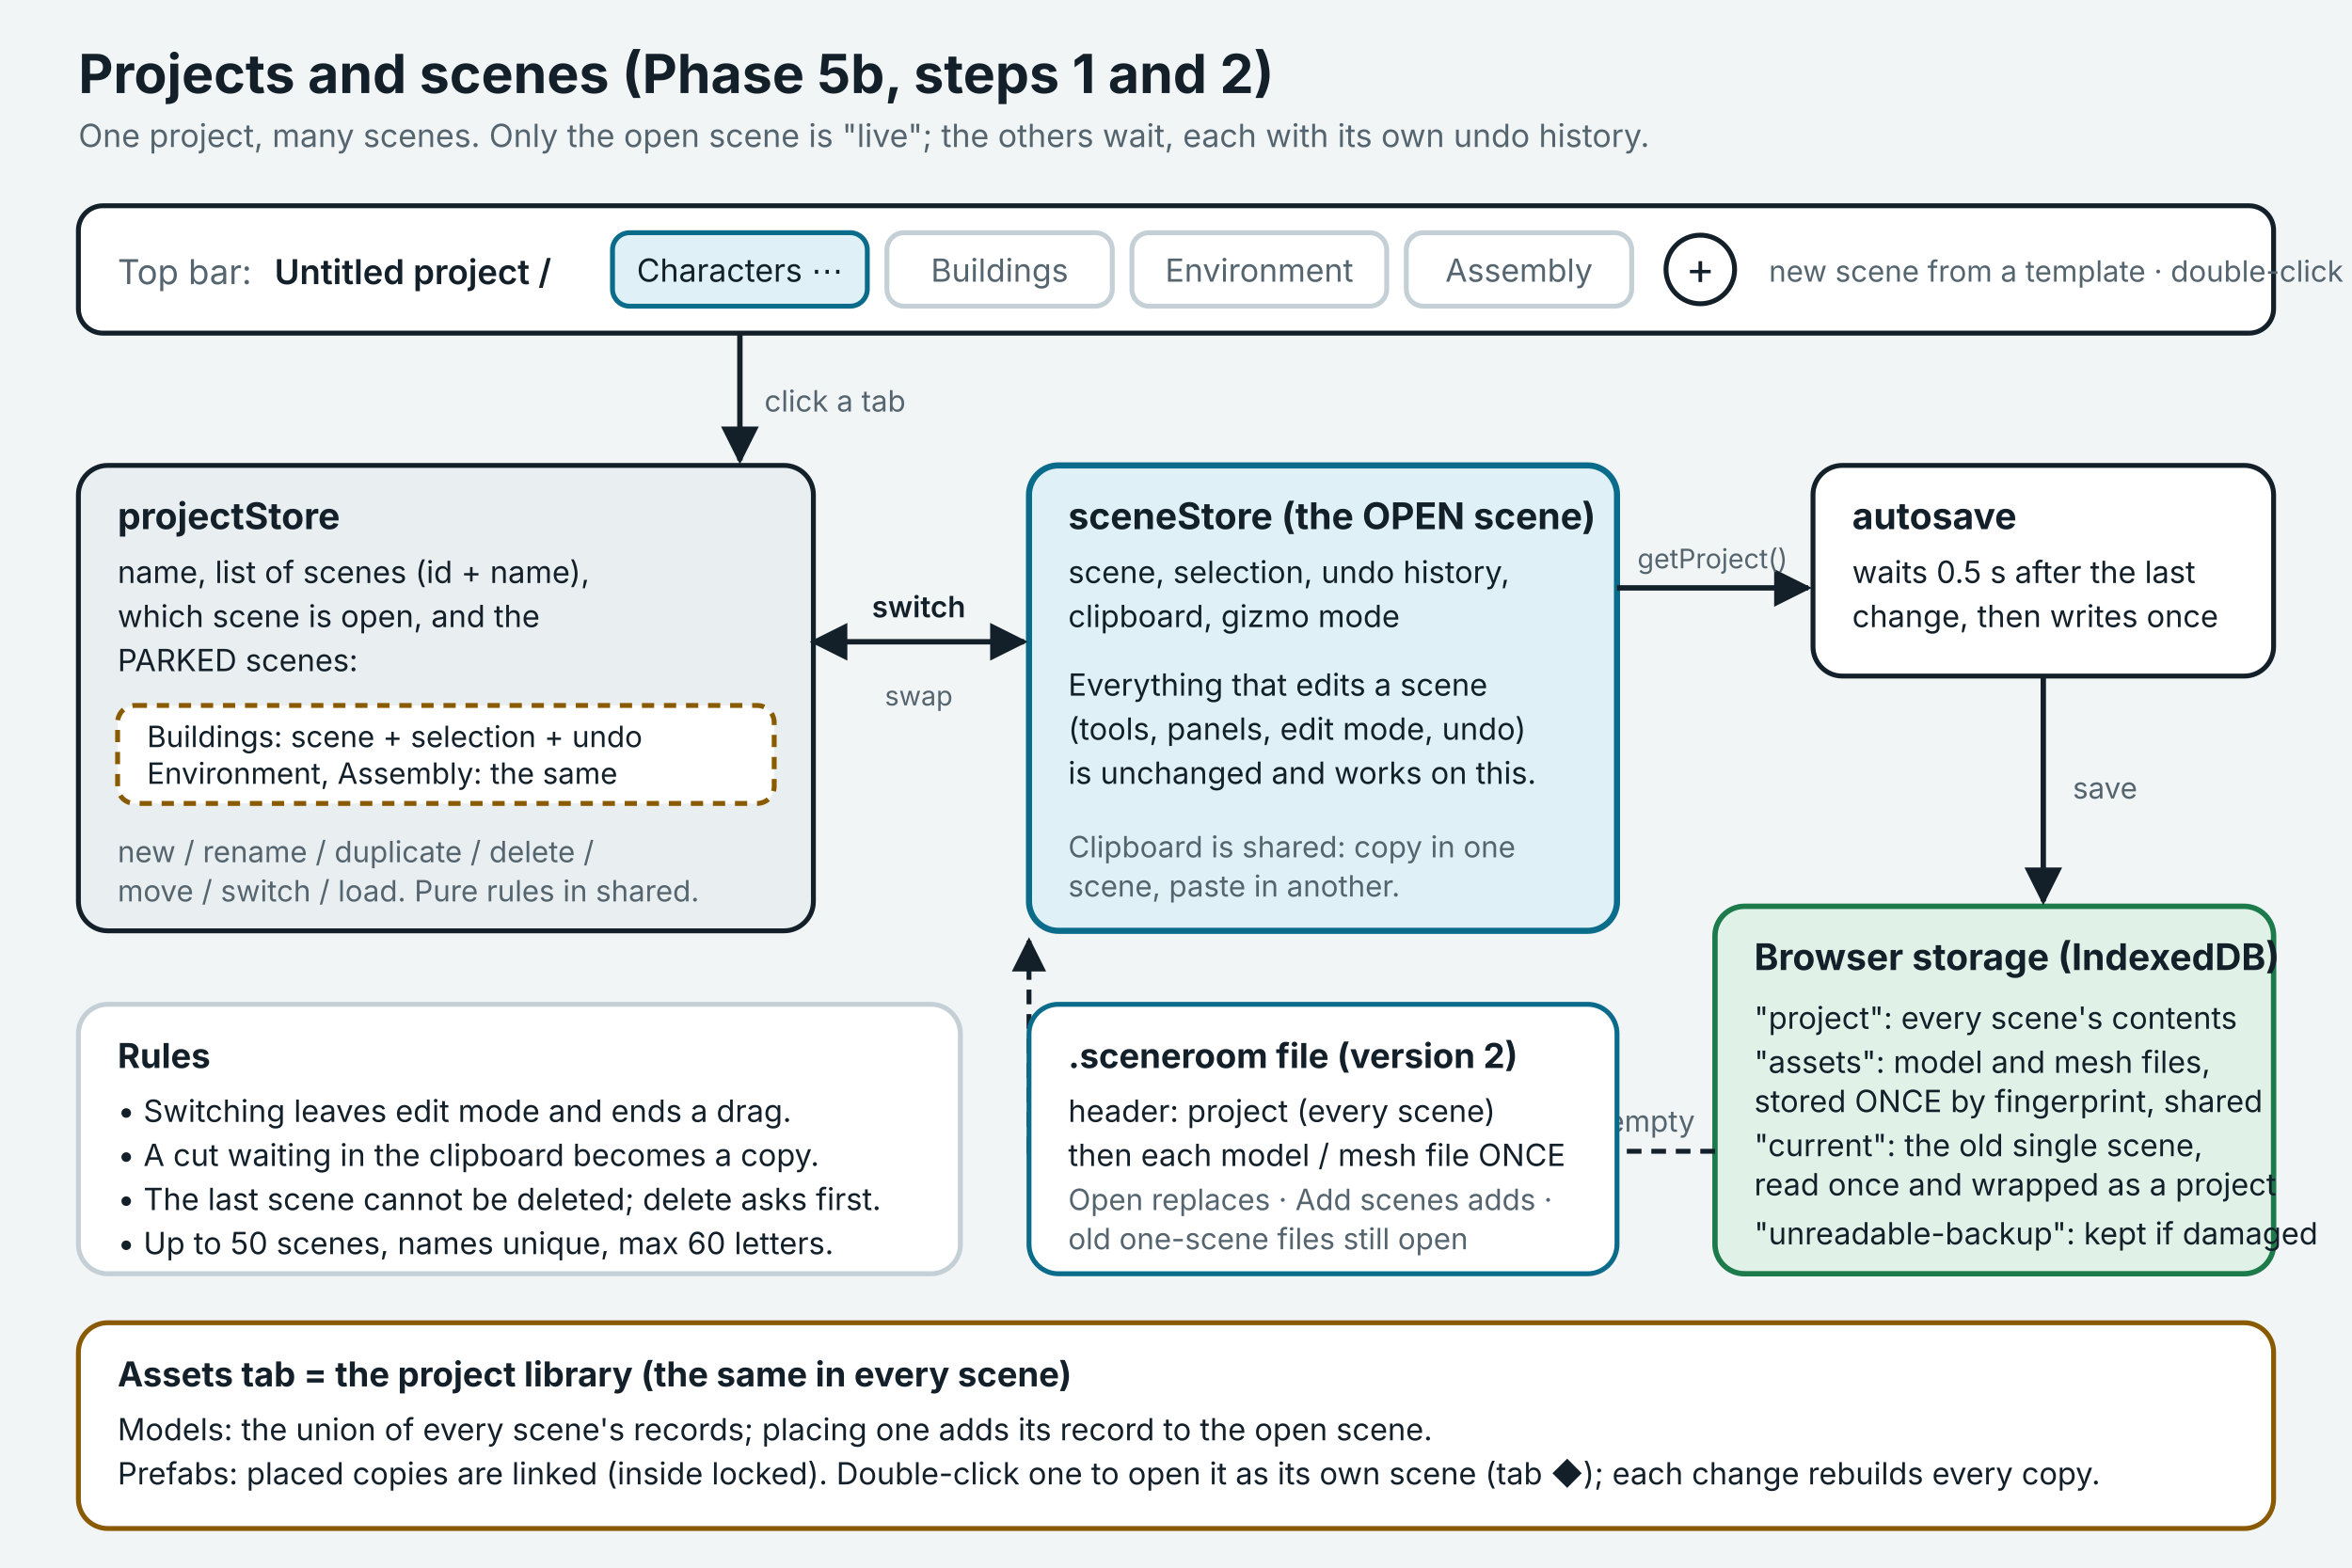
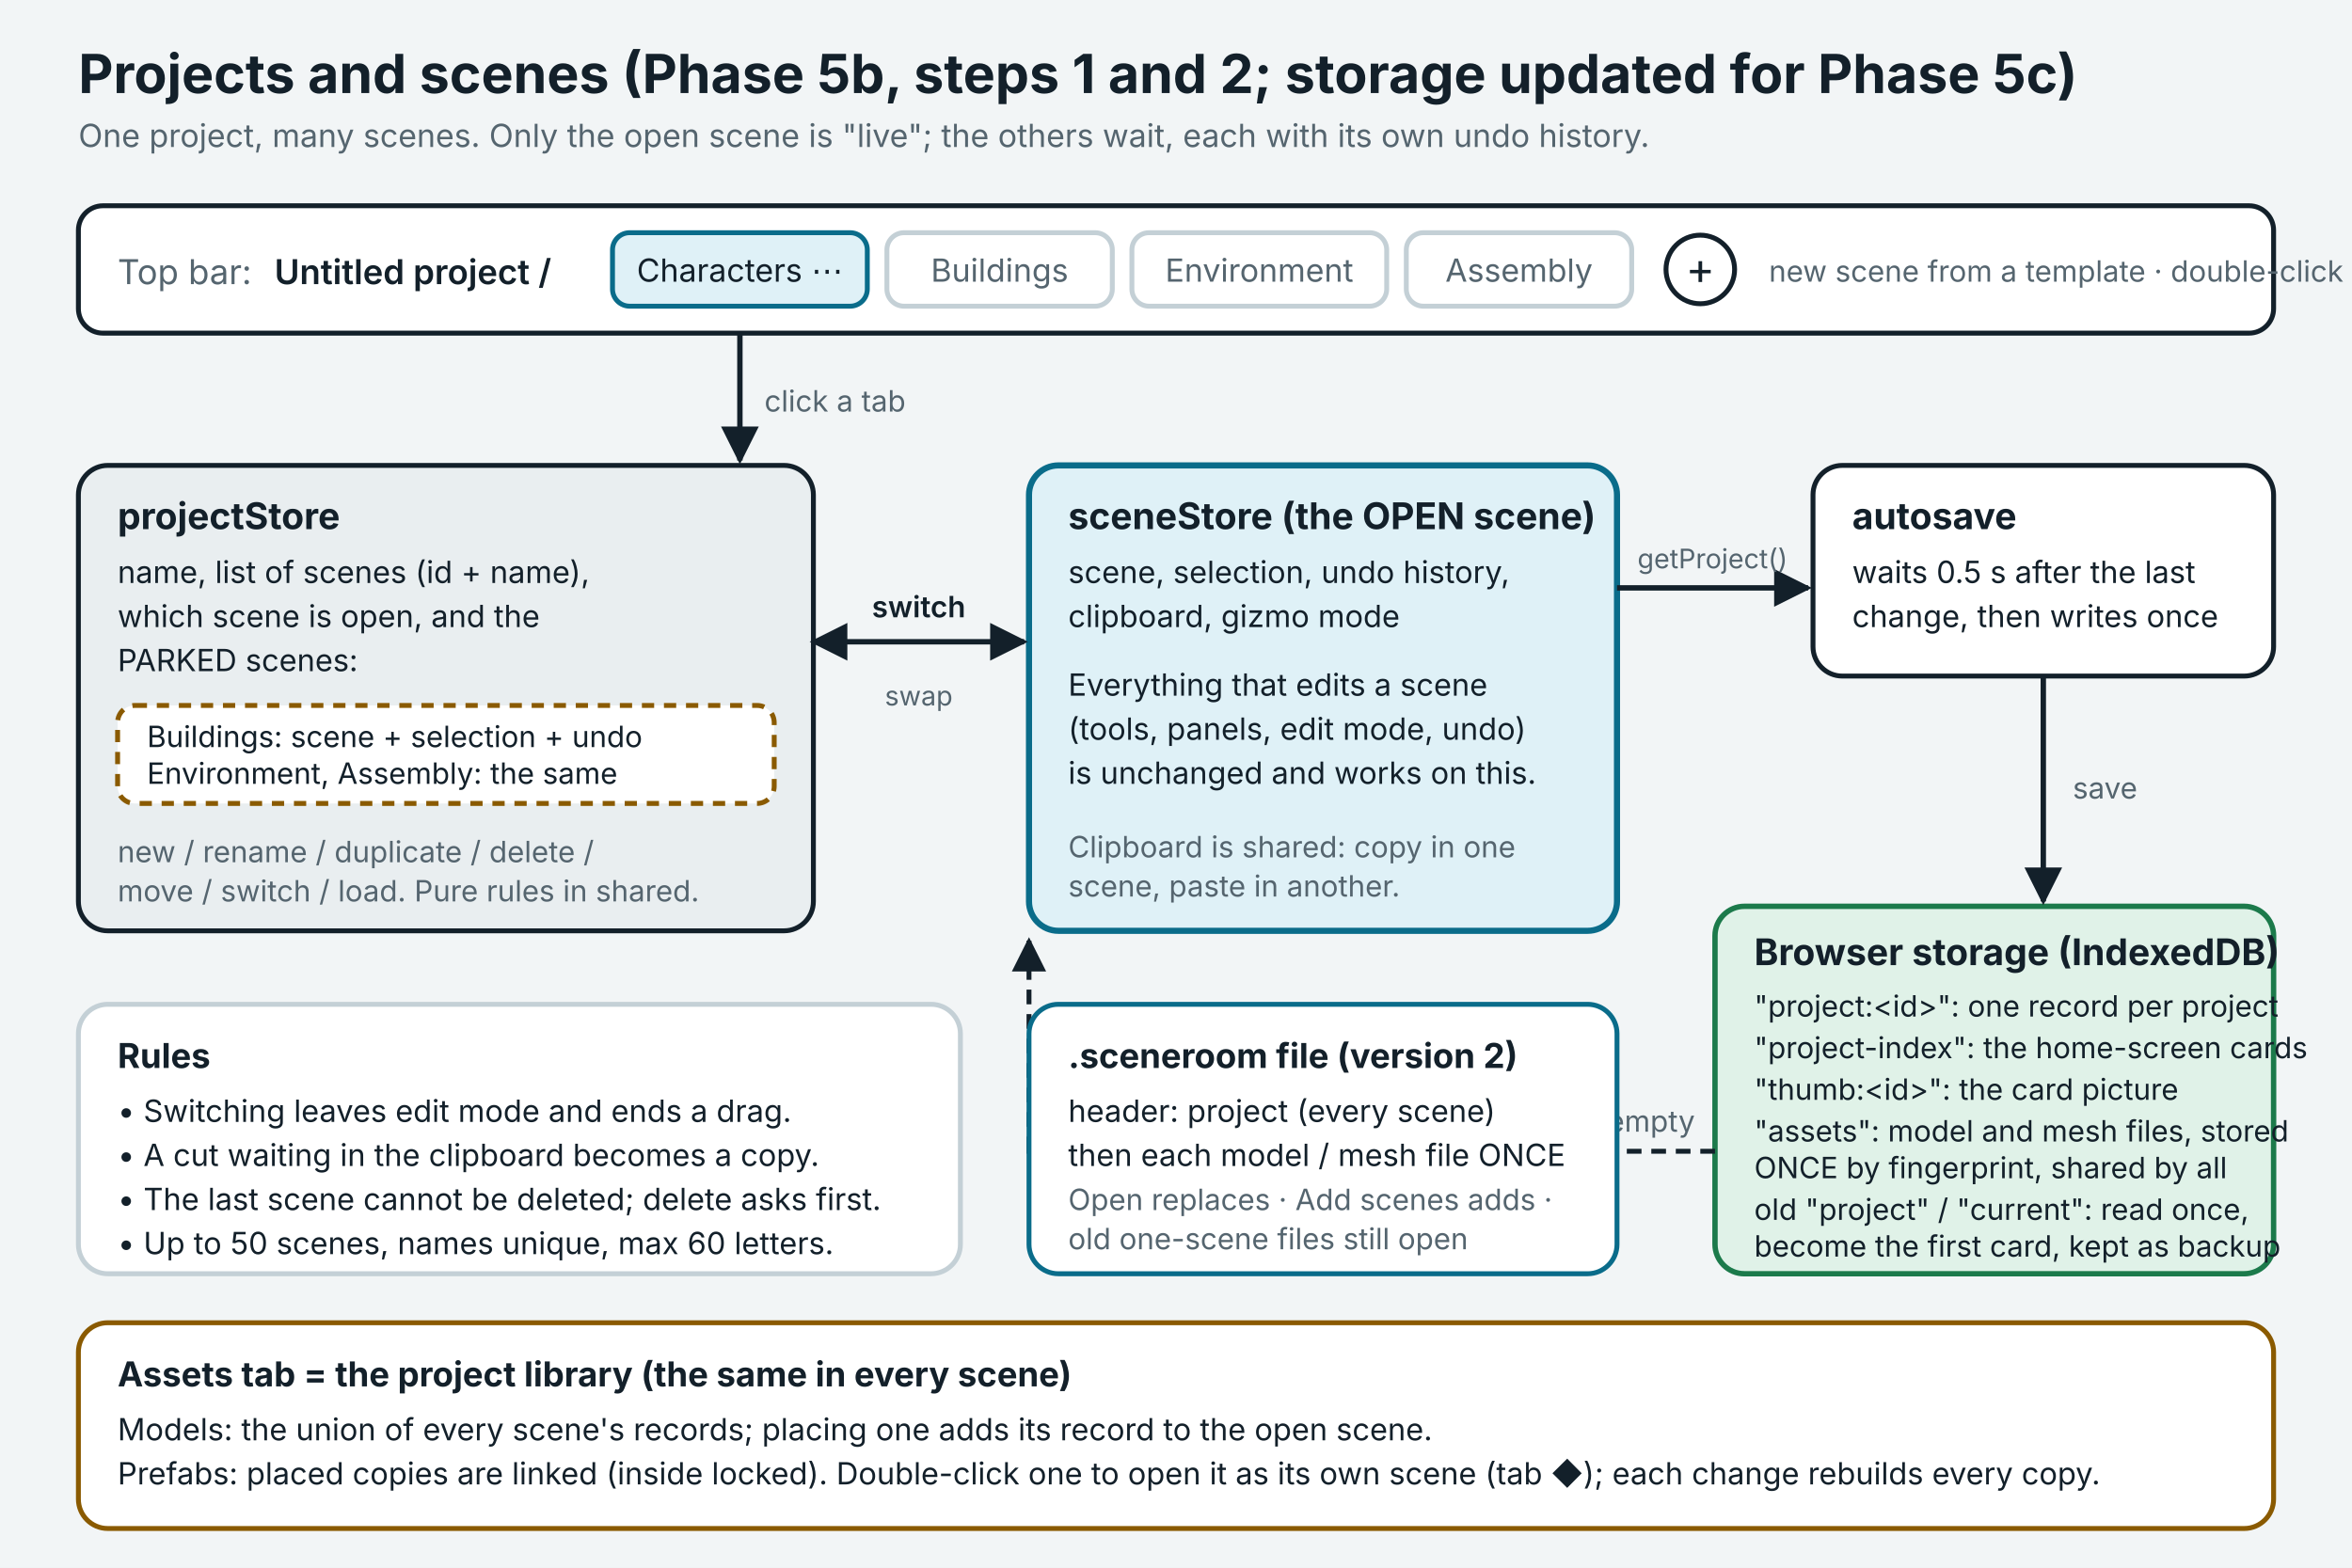
<svg xmlns="http://www.w3.org/2000/svg" viewBox="0 0 960 640" width="960" height="640" role="img" aria-labelledby="t d" font-family="Inter, system-ui, sans-serif">
  <defs>
    <marker id="a" viewBox="0 0 10 10" refX="9" refY="5" markerWidth="7" markerHeight="7" orient="auto-start-reverse">
      <path d="M0 0 10 5 0 10z" fill="#13202a" />
    </marker>
  </defs>
  <rect width="960" height="640" fill="#f2f5f6" />
-   <text x="32" y="38" font-size="22" font-weight="700" fill="#13202a">Projects and scenes (Phase 5b, steps 1 and 2)</text>
+   <text x="32" y="38" font-size="22" font-weight="700" fill="#13202a">Projects and scenes (Phase 5b, steps 1 and 2; storage updated for Phase 5c)</text>
  <text x="32" y="60" font-size="13" fill="#55656f">One project, many scenes. Only the open scene is "live"; the others wait, each with its own undo history.</text>
  <rect x="32" y="84" width="896" height="52" rx="10" fill="#fff" stroke="#13202a" stroke-width="2" />
  <text x="48" y="116" font-size="14" fill="#55656f">Top bar:</text>
  <text x="112" y="116" font-size="14" font-weight="600" fill="#13202a">Untitled project /</text>
  <rect x="250" y="95" width="104" height="30" rx="7" fill="#dff1f7" stroke="#0a6c8a" stroke-width="2" />
  <text x="302" y="115" font-size="13" text-anchor="middle" fill="#13202a">Characters ⋯</text>
  <rect x="362" y="95" width="92" height="30" rx="7" fill="#fff" stroke="#c4d0d6" stroke-width="2" />
  <text x="408" y="115" font-size="13" text-anchor="middle" fill="#55656f">Buildings</text>
  <rect x="462" y="95" width="104" height="30" rx="7" fill="#fff" stroke="#c4d0d6" stroke-width="2" />
  <text x="514" y="115" font-size="13" text-anchor="middle" fill="#55656f">Environment</text>
  <rect x="574" y="95" width="92" height="30" rx="7" fill="#fff" stroke="#c4d0d6" stroke-width="2" />
  <text x="620" y="115" font-size="13" text-anchor="middle" fill="#55656f">Assembly</text>
  <circle cx="694" cy="110" r="14" fill="#fff" stroke="#13202a" stroke-width="2" />
  <text x="694" y="116" font-size="18" text-anchor="middle" fill="#13202a">+</text>
  <text x="722" y="115" font-size="12" fill="#55656f">new scene from a template · double-click renames · ⋯ menu</text>
  <rect x="32" y="190" width="300" height="190" rx="12" fill="#e9eef0" stroke="#13202a" stroke-width="2" />
  <text x="48" y="216" font-size="15" font-weight="700" fill="#13202a">projectStore</text>
  <text x="48" y="238" font-size="12.5" fill="#13202a">name, list of scenes (id + name),</text>
  <text x="48" y="256" font-size="12.5" fill="#13202a">which scene is open, and the</text>
  <text x="48" y="274" font-size="12.5" fill="#13202a">PARKED scenes:</text>
  <rect x="48" y="288" width="268" height="40" rx="7" fill="#fff" stroke="#8a5a00" stroke-width="2" stroke-dasharray="5 4" />
  <text x="60" y="305" font-size="12" fill="#13202a">Buildings: scene + selection + undo</text>
  <text x="60" y="320" font-size="12" fill="#13202a">Environment, Assembly: the same</text>
  <text x="48" y="352" font-size="12" fill="#55656f">new / rename / duplicate / delete /</text>
  <text x="48" y="368" font-size="12" fill="#55656f">move / switch / load. Pure rules in shared.</text>
  <rect x="420" y="190" width="240" height="190" rx="12" fill="#dff1f7" stroke="#0a6c8a" stroke-width="2.5" />
  <text x="436" y="216" font-size="15" font-weight="700" fill="#13202a">sceneStore (the OPEN scene)</text>
  <text x="436" y="238" font-size="12.5" fill="#13202a">scene, selection, undo history,</text>
  <text x="436" y="256" font-size="12.5" fill="#13202a">clipboard, gizmo mode</text>
  <text x="436" y="284" font-size="12.5" fill="#13202a">Everything that edits a scene</text>
  <text x="436" y="302" font-size="12.5" fill="#13202a">(tools, panels, edit mode, undo)</text>
  <text x="436" y="320" font-size="12.5" fill="#13202a">is unchanged and works on this.</text>
  <text x="436" y="350" font-size="12" fill="#55656f">Clipboard is shared: copy in one</text>
  <text x="436" y="366" font-size="12" fill="#55656f">scene, paste in another.</text>
  <path d="M332 262 H418" stroke="#13202a" stroke-width="2.2" fill="none" marker-end="url(#a)" marker-start="url(#a)" />
  <text x="375" y="252" font-size="12" font-weight="600" text-anchor="middle" fill="#13202a">switch</text>
  <text x="375" y="288" font-size="11" text-anchor="middle" fill="#55656f">swap</text>
  <path d="M302 136 V188" stroke="#13202a" stroke-width="2.2" fill="none" marker-end="url(#a)" />
  <text x="312" y="168" font-size="12" fill="#55656f">click a tab</text>
  <rect x="740" y="190" width="188" height="86" rx="12" fill="#fff" stroke="#13202a" stroke-width="2" />
  <text x="756" y="216" font-size="15" font-weight="700" fill="#13202a">autosave</text>
  <text x="756" y="238" font-size="12.5" fill="#13202a">waits 0.5 s after the last</text>
  <text x="756" y="256" font-size="12.5" fill="#13202a">change, then writes once</text>
  <path d="M660 240 H738" stroke="#13202a" stroke-width="2.2" fill="none" marker-end="url(#a)" />
  <text x="699" y="232" font-size="11" text-anchor="middle" fill="#55656f">getProject()</text>
  <rect x="700" y="370" width="228" height="150" rx="12" fill="#e0f2e8" stroke="#1c7a4b" stroke-width="2.2" />
-   <text x="716" y="396" font-size="15" font-weight="700" fill="#13202a">Browser storage (IndexedDB)</text>
-   <text x="716" y="420" font-size="12.5" fill="#13202a">"project": every scene's contents</text>
-   <text x="716" y="438" font-size="12.5" fill="#13202a">"assets": model and mesh files,</text>
-   <text x="716" y="454" font-size="12.5" fill="#13202a">  stored ONCE by fingerprint, shared</text>
-   <text x="716" y="472" font-size="12.5" fill="#13202a">"current": the old single scene,</text>
-   <text x="716" y="488" font-size="12.5" fill="#13202a">  read once and wrapped as a project</text>
-   <text x="716" y="508" font-size="12.5" fill="#13202a">"unreadable-backup": kept if damaged</text>
+   <text x="716" y="394" font-size="15" font-weight="700" fill="#13202a">Browser storage (IndexedDB)</text>
+   <text x="716" y="415" font-size="12" fill="#13202a">"project:&lt;id&gt;": one record per project</text>
+   <text x="716" y="432" font-size="12" fill="#13202a">"project-index": the home-screen cards</text>
+   <text x="716" y="449" font-size="12" fill="#13202a">"thumb:&lt;id&gt;": the card picture</text>
+   <text x="716" y="466" font-size="12" fill="#13202a">"assets": model and mesh files, stored</text>
+   <text x="716" y="481" font-size="12" fill="#13202a">  ONCE by fingerprint, shared by all</text>
+   <text x="716" y="498" font-size="12" fill="#13202a">old "project" / "current": read once,</text>
+   <text x="716" y="513" font-size="12" fill="#13202a">  become the first card, kept as backup</text>
  <path d="M834 276 V368" stroke="#13202a" stroke-width="2.2" fill="none" marker-end="url(#a)" />
  <text x="846" y="326" font-size="12" fill="#55656f">save</text>
  <path d="M700 470 H420 V384" stroke="#13202a" stroke-width="2" stroke-dasharray="6 4" fill="none" marker-end="url(#a)" />
  <text x="560" y="462" font-size="12" text-anchor="middle" fill="#55656f">on page load: loadProject(), undo starts empty</text>
  <rect x="420" y="410" width="240" height="110" rx="12" fill="#fff" stroke="#0a6c8a" stroke-width="2" />
  <text x="436" y="436" font-size="14" font-weight="700" fill="#13202a">.sceneroom file (version 2)</text>
  <text x="436" y="458" font-size="12.5" fill="#13202a">header: project (every scene)</text>
  <text x="436" y="476" font-size="12.5" fill="#13202a">then each model / mesh file ONCE</text>
  <text x="436" y="494" font-size="12" fill="#55656f">Open replaces · Add scenes adds ·</text>
  <text x="436" y="510" font-size="12" fill="#55656f">old one-scene files still open</text>
  <rect x="32" y="540" width="896" height="84" rx="12" fill="#fff" stroke="#8a5a00" stroke-width="2" />
  <text x="48" y="566" font-size="14" font-weight="700" fill="#13202a">Assets tab = the project library (the same in every scene)</text>
  <text x="48" y="588" font-size="12.5" fill="#13202a">Models: the union of every scene's records; placing one adds its record to the open scene.</text>
  <text x="48" y="606" font-size="12.5" fill="#13202a">Prefabs: placed copies are linked (inside locked). Double-click one to open it as its own scene (tab ◆); each change rebuilds every copy.</text>
  <rect x="32" y="410" width="360" height="110" rx="12" fill="#fff" stroke="#c4d0d6" stroke-width="2" />
  <text x="48" y="436" font-size="14" font-weight="700" fill="#13202a">Rules</text>
  <text x="48" y="458" font-size="12.5" fill="#13202a">• Switching leaves edit mode and ends a drag.</text>
  <text x="48" y="476" font-size="12.5" fill="#13202a">• A cut waiting in the clipboard becomes a copy.</text>
  <text x="48" y="494" font-size="12.5" fill="#13202a">• The last scene cannot be deleted; delete asks first.</text>
  <text x="48" y="512" font-size="12.5" fill="#13202a">• Up to 50 scenes, names unique, max 60 letters.</text>
</svg>
